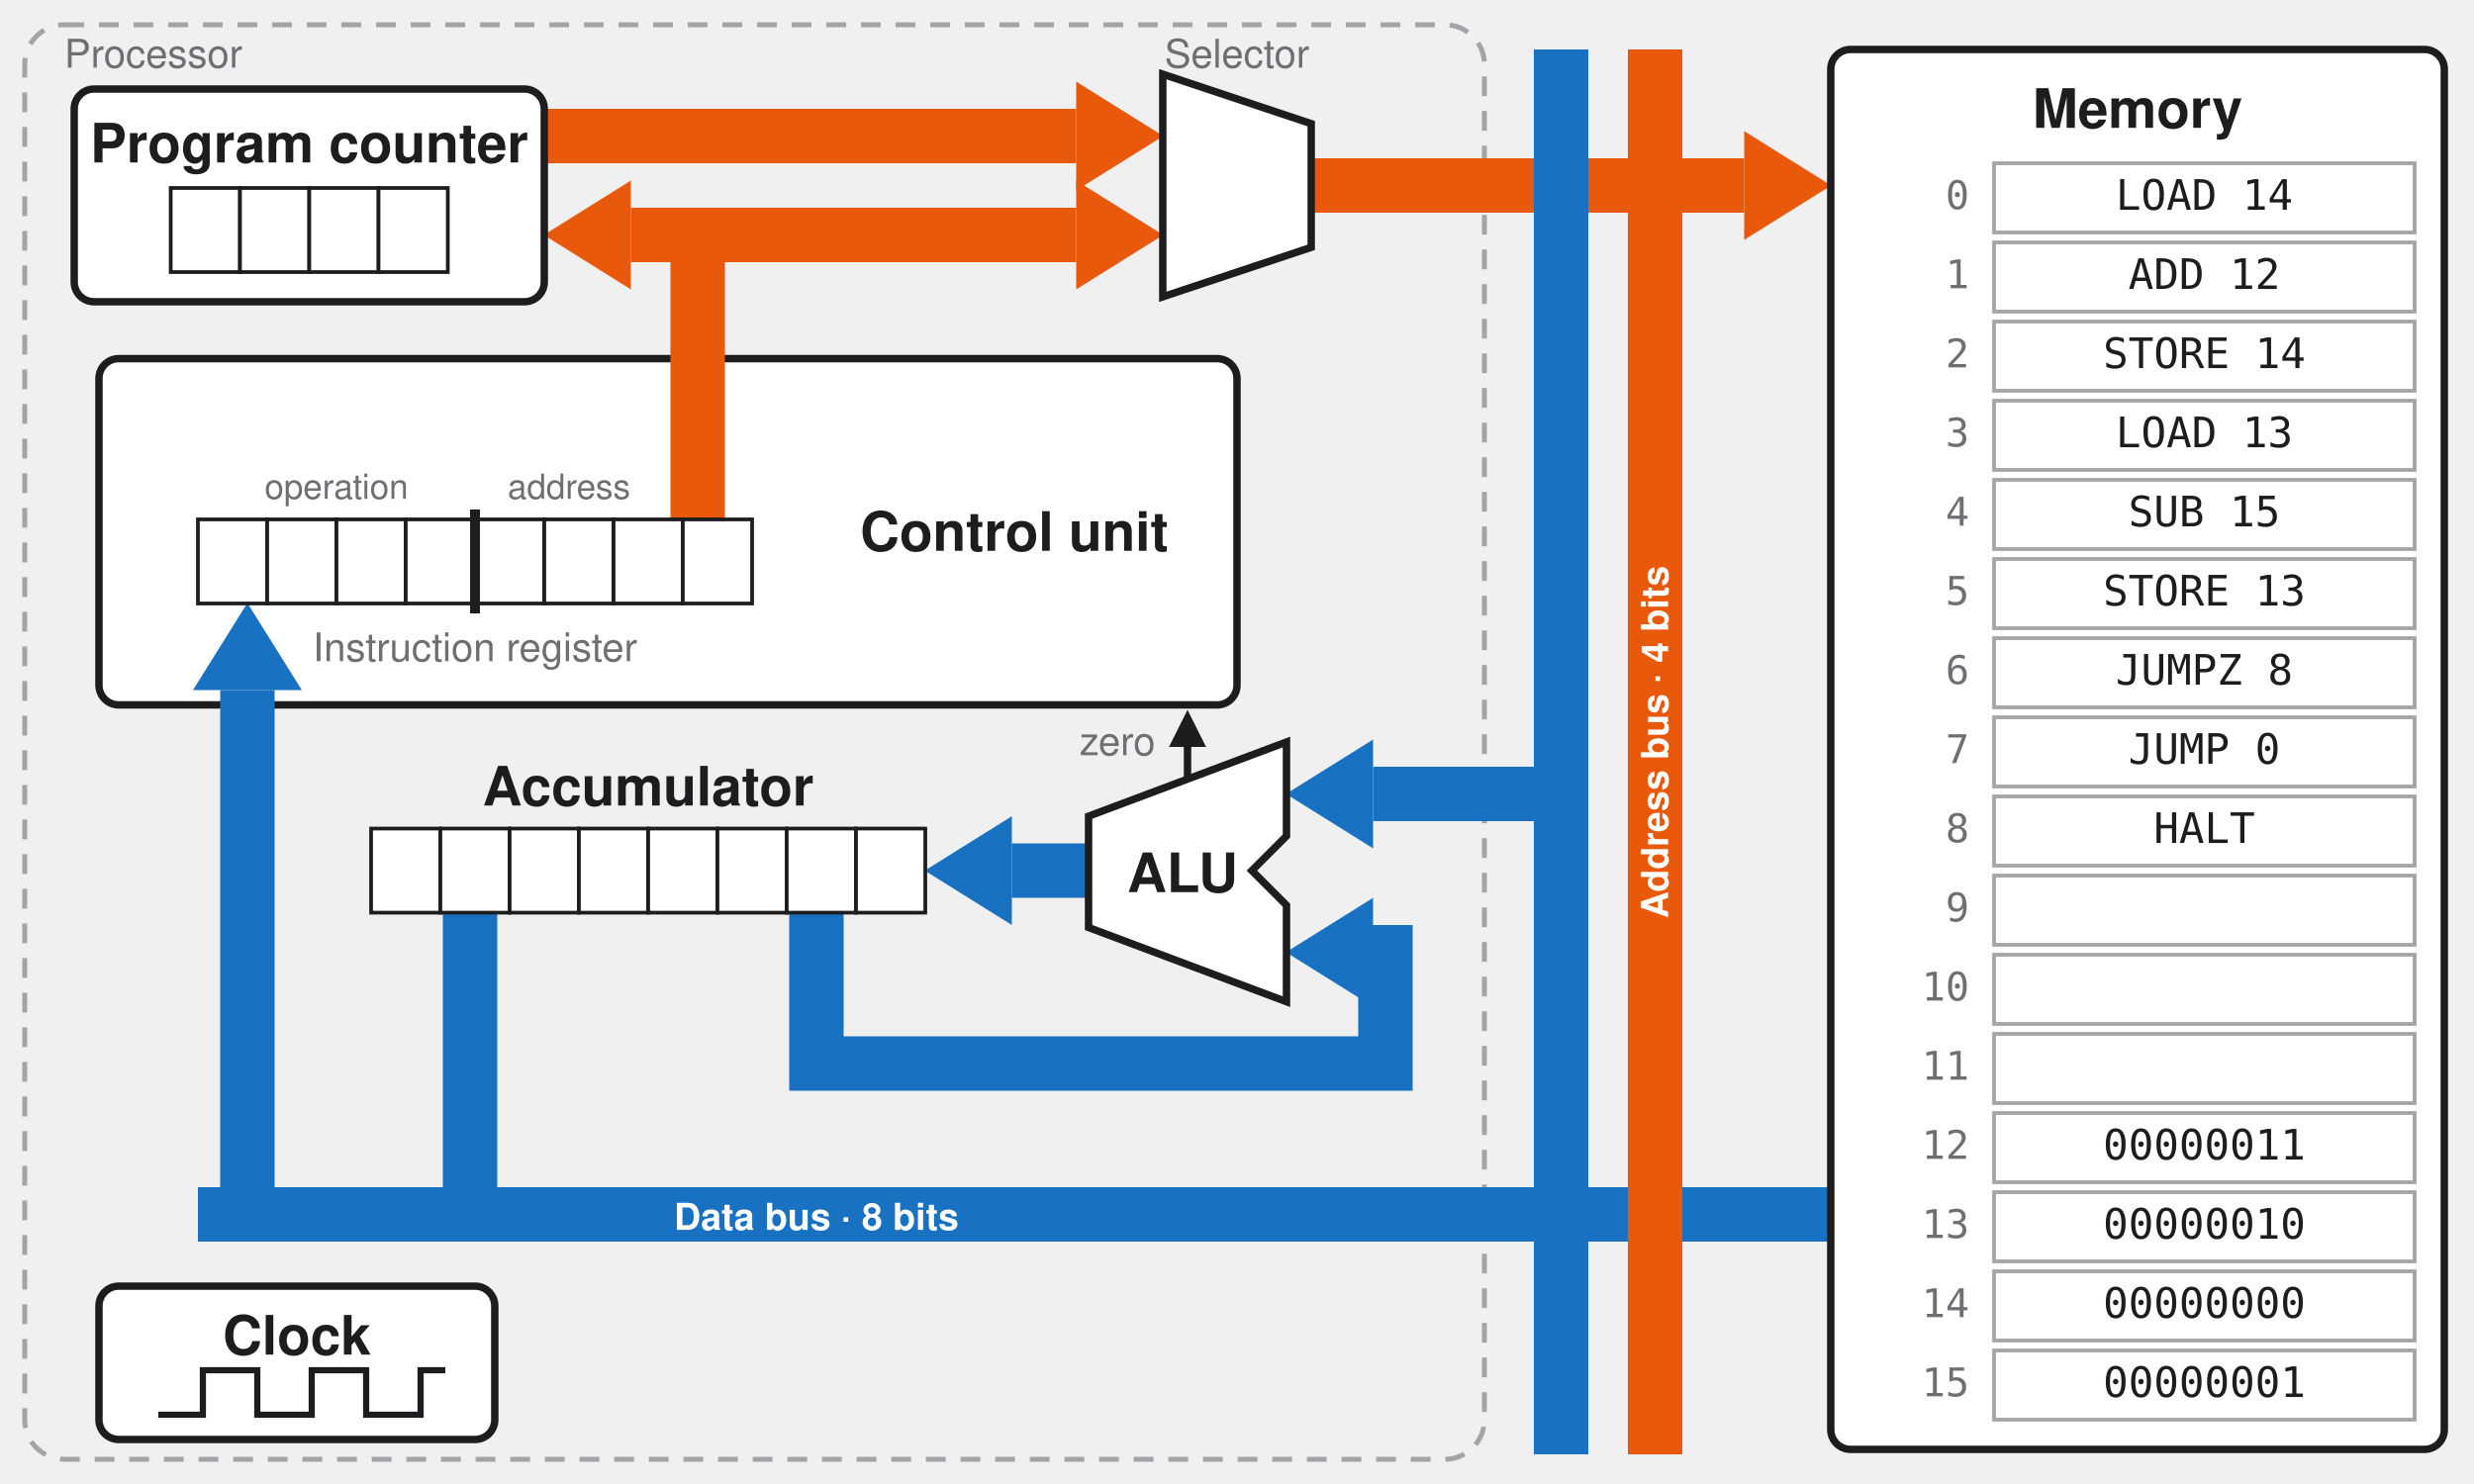
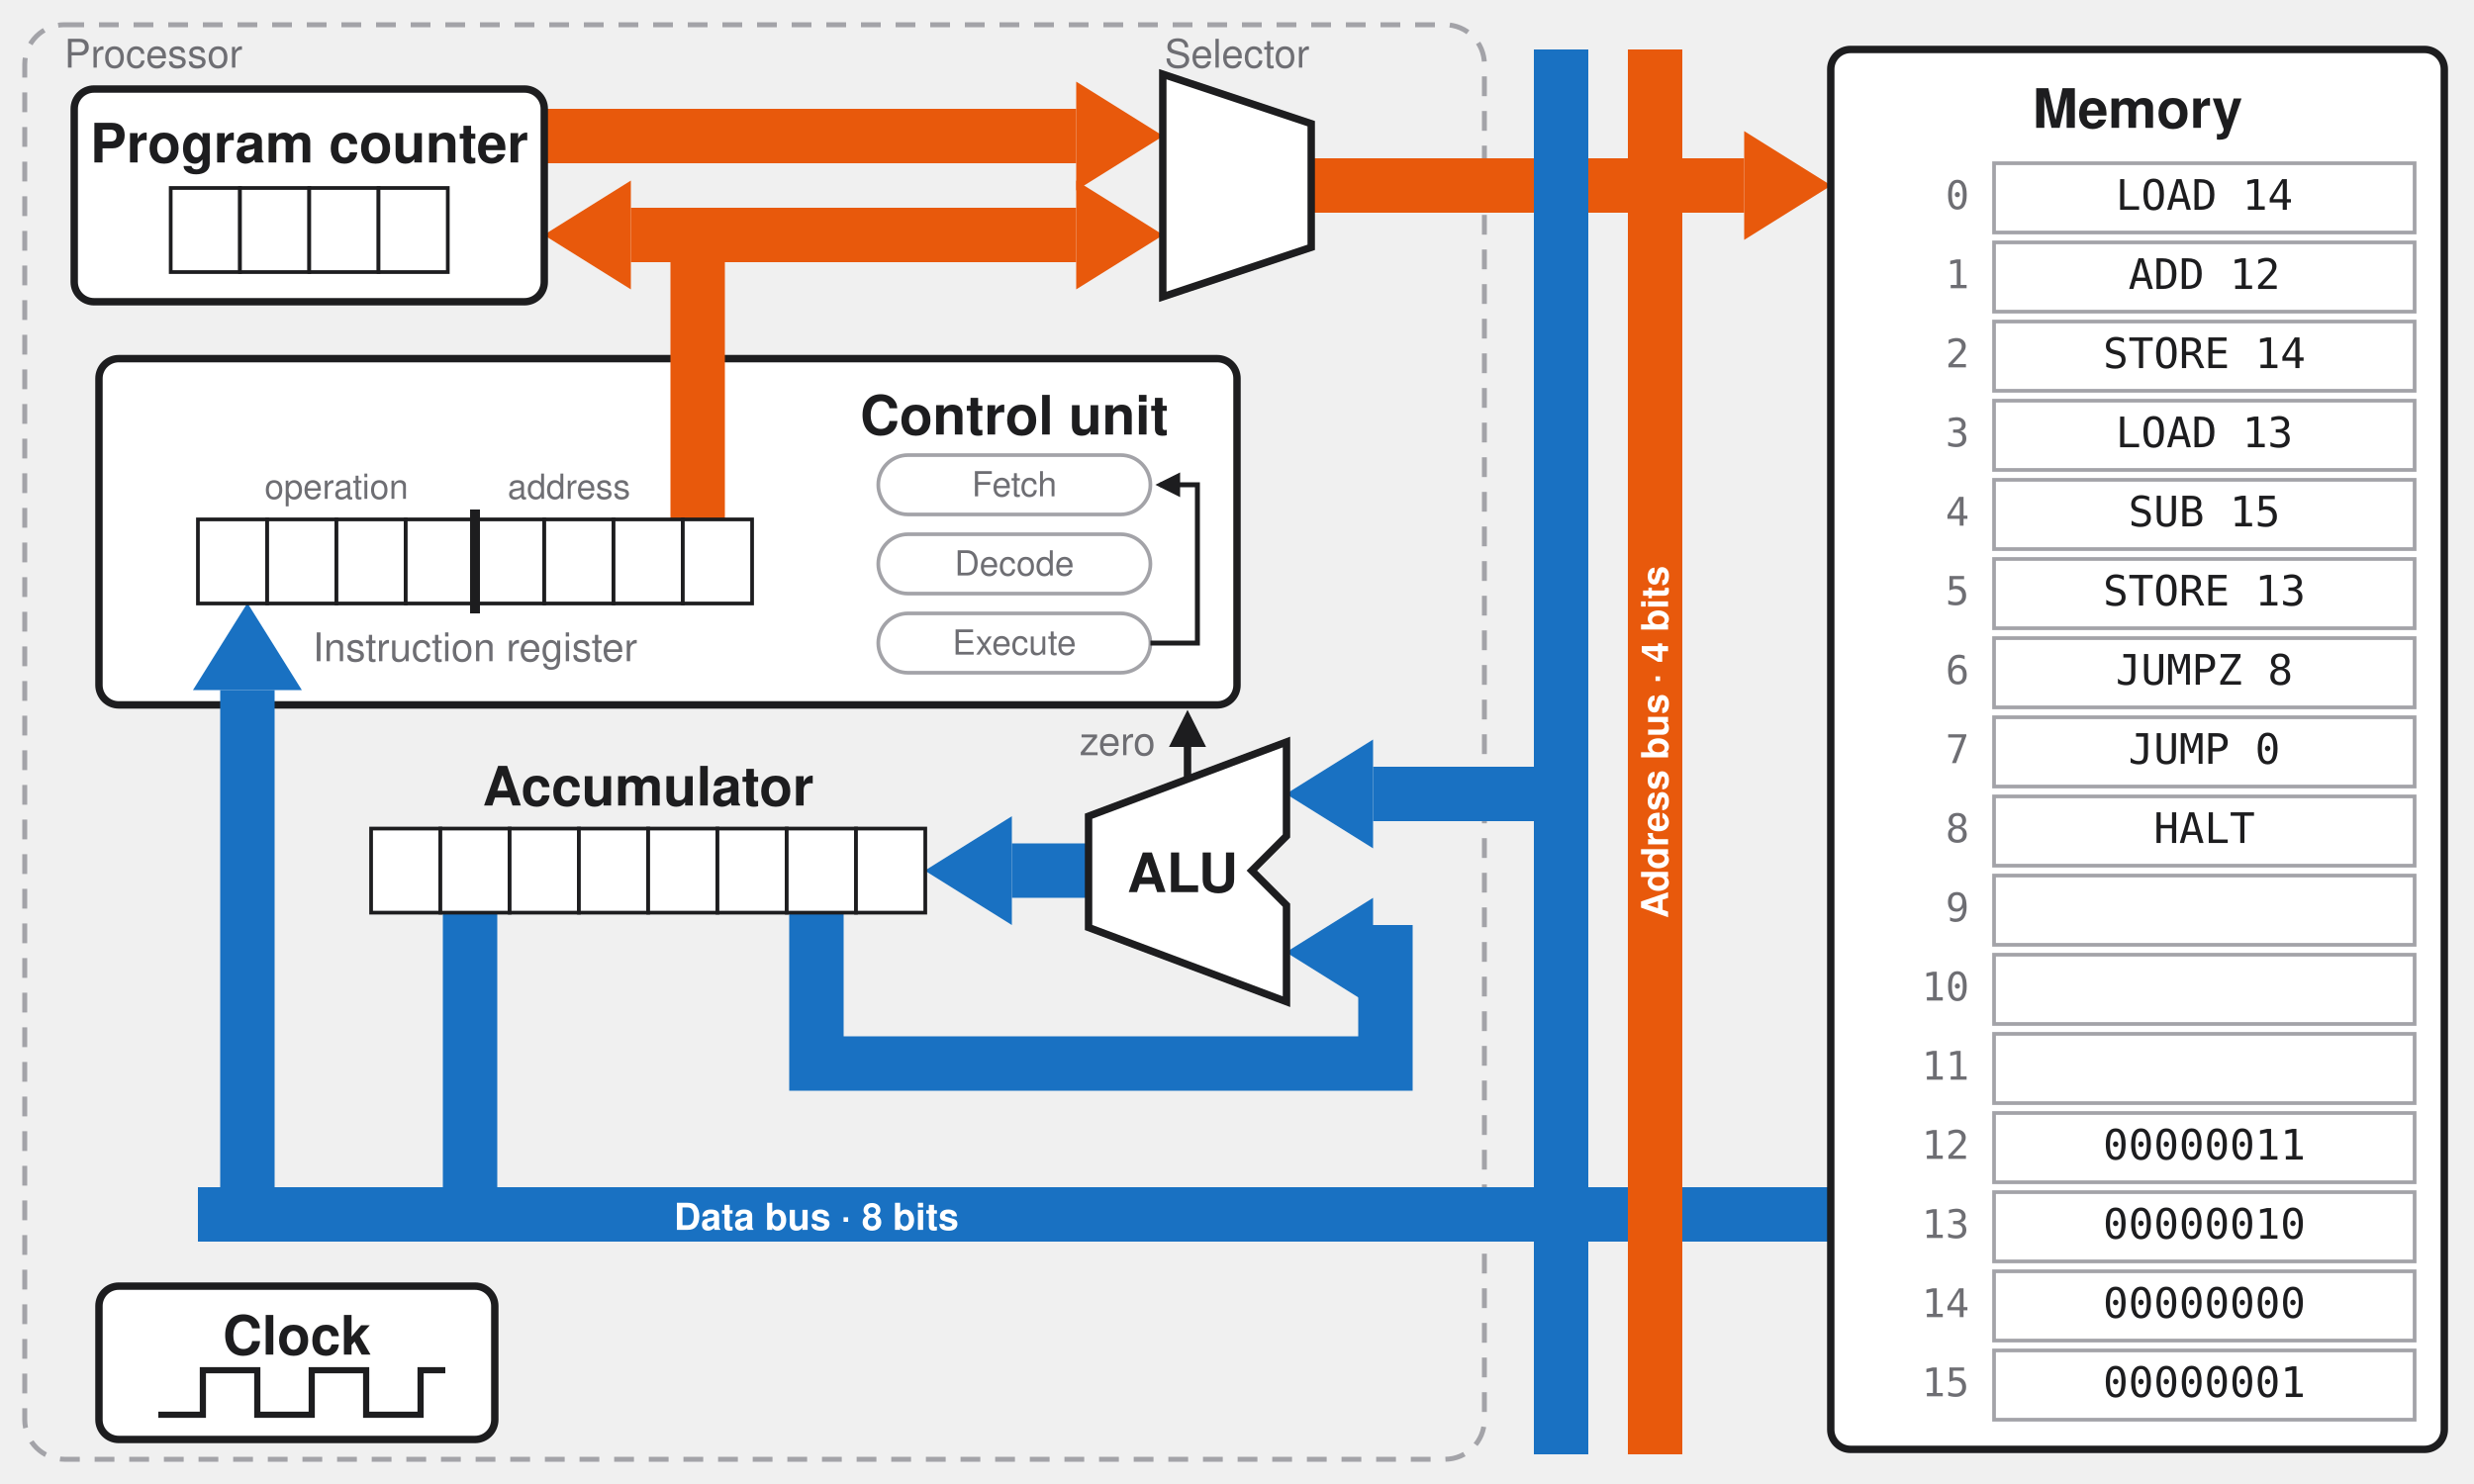
<svg xmlns="http://www.w3.org/2000/svg" viewBox="0 0 1000 600" role="img" aria-label="The machine: a processor with a program counter, a control unit holding the instruction register, an accumulator, an ALU and a clock, connected to a memory of 16 cells by an 8-bit data bus and a 4-bit address bus">
  <defs>
    <marker id="data-arrow" viewBox="0 0 8 10" refX="0" refY="5" markerWidth="1.6" markerHeight="2" orient="auto">
      <path d="M0 0 L8 5 L0 10 z" fill="#1971c2" />
    </marker>
    <marker id="address-arrow" viewBox="0 0 8 10" refX="0" refY="5" markerWidth="1.6" markerHeight="2" orient="auto">
      <path d="M0 0 L8 5 L0 10 z" fill="#e8590c" />
    </marker>
    <marker id="wire-arrow" viewBox="0 0 10 10" refX="8" refY="5" markerWidth="5" markerHeight="5" orient="auto">
      <path d="M0 0 L10 5 L0 10 z" fill="#1d1d1f" />
    </marker>
  </defs>
  <style>
    .frame { fill: none; stroke: #a3a3a8; stroke-width: 2; stroke-dasharray: 8 6; }
    .box { fill: #ffffff; stroke: #1d1d1f; stroke-width: 3; }
    .label { font-family: Helvetica, Arial, sans-serif; font-size: 22px; font-weight: bold; fill: #1d1d1f; text-anchor: middle; dominant-baseline: middle; }
    .small { font-family: Helvetica, Arial, sans-serif; font-size: 16px; fill: #6e6e73; text-anchor: middle; dominant-baseline: middle; }
    .tiny { font-family: Helvetica, Arial, sans-serif; font-size: 14px; fill: #6e6e73; text-anchor: middle; dominant-baseline: middle; }
    .data-path { fill: none; stroke: #1971c2; stroke-width: 22; stroke-linejoin: miter; }
    .address-path { fill: none; stroke: #e8590c; stroke-width: 22; stroke-linejoin: miter; }
    .data-bus { fill: #1971c2; }
    .address-bus { fill: #e8590c; }
    .wire { fill: none; stroke: #1d1d1f; stroke-width: 3; }
    .bus-label { font-family: Helvetica, Arial, sans-serif; font-size: 15px; font-weight: bold; fill: #ffffff; text-anchor: middle; dominant-baseline: middle; }
    .cell { fill: #ffffff; stroke: #a3a3a8; stroke-width: 1.5; }
    .bit { fill: #ffffff; stroke: #1d1d1f; stroke-width: 1.5; }
+     .step { fill: #ffffff; stroke: #a3a3a8; stroke-width: 1.5; }
    .cell-address { font-family: Menlo, Consolas, monospace; font-size: 16px; fill: #6e6e73; text-anchor: end; dominant-baseline: middle; }
    .value { font-family: Menlo, Consolas, monospace; font-size: 17px; fill: #1d1d1f; text-anchor: middle; dominant-baseline: middle; }
  </style>
  <rect class="frame" x="10" y="10" width="590" height="580" rx="16" />
  <text class="small" x="62" y="22">Processor</text>
  <g id="control-unit">
    <rect class="box" x="40" y="145" width="460" height="140" rx="8" />
-     <text class="label" x="410" y="215">Control unit</text>
+     <text class="label" x="410" y="168">Control unit</text>
  </g>
  <g id="paths">
    <path id="path-pc-selector" class="address-path" d="M216 55 H435" marker-end="url(#address-arrow)" />
    <path id="path-ir-selector" class="address-path" d="M282 214 V95 H435" marker-end="url(#address-arrow)" />
    <path id="path-ir-pc" class="address-path" d="M293 95 H255" marker-end="url(#address-arrow)" />
    <path id="path-bus-ir" class="data-path" d="M100 484 V279" marker-end="url(#data-arrow)" />
    <path id="path-acc-bus" class="data-path" d="M190 365 V484" />
    <path id="path-alu-acc" class="data-path" d="M444 352 H409" marker-end="url(#data-arrow)" />
    <path id="path-bus-alu" class="data-path" d="M631 321 H555" marker-end="url(#data-arrow)" />
    <path id="path-acc-alu" class="data-path" d="M330 365 V430 H560 V385 H555" marker-end="url(#data-arrow)" />
  </g>
  <path id="path-selector-address-bus" class="address-path" d="M526 75 H669" />
  <path id="path-data-bus-memory" class="data-path" d="M631 491 H742" />
  <g id="data-bus">
    <rect class="data-bus" x="620" y="20" width="22" height="568" />
    <rect class="data-bus" x="80" y="480" width="562" height="22" />
    <text class="bus-label" x="330" y="492">Data bus · 8 bits</text>
  </g>
  <g id="address-bus">
    <rect class="address-bus" x="658" y="20" width="22" height="568" />
  </g>
  <path id="path-address-bus-memory" class="address-path" d="M669 75 H705" marker-end="url(#address-arrow)" />
  <text class="bus-label" x="669" y="300" transform="rotate(-90 669 300)">Address bus · 4 bits</text>
  <g id="selector">
    <polygon class="box" points="470,30 530,50 530,100 470,120" />
    <text class="small" x="500" y="22">Selector</text>
  </g>
  <g id="program-counter">
    <rect class="box" x="30" y="36" width="190" height="86" rx="8" />
    <text class="label" x="125" y="58">Program counter</text>
    <rect class="bit" x="69" y="76" width="28" height="34" />
    <rect class="bit" x="97" y="76" width="28" height="34" />
    <rect class="bit" x="125" y="76" width="28" height="34" />
    <rect class="bit" x="153" y="76" width="28" height="34" />
  </g>
  <g id="instruction-register">
    <rect class="bit" x="80" y="210" width="28" height="34" />
    <rect class="bit" x="108" y="210" width="28" height="34" />
    <rect class="bit" x="136" y="210" width="28" height="34" />
    <rect class="bit" x="164" y="210" width="28" height="34" />
    <rect class="bit" x="192" y="210" width="28" height="34" />
    <rect class="bit" x="220" y="210" width="28" height="34" />
    <rect class="bit" x="248" y="210" width="28" height="34" />
    <rect class="bit" x="276" y="210" width="28" height="34" />
    <line x1="192" y1="206" x2="192" y2="248" stroke="#1d1d1f" stroke-width="4" />
  </g>
  <text class="tiny" x="136" y="197">operation</text>
  <text class="tiny" x="230" y="197">address</text>
  <text class="small" x="192" y="262">Instruction register</text>
+   <g id="steps">
+     <g id="step-fetch">
+       <rect class="step" x="355" y="184" width="110" height="24" rx="12" />
+       <text class="tiny" x="410" y="196">Fetch</text>
+     </g>
+     <g id="step-decode">
+       <rect class="step" x="355" y="216" width="110" height="24" rx="12" />
+       <text class="tiny" x="410" y="228">Decode</text>
+     </g>
+     <g id="step-execute">
+       <rect class="step" x="355" y="248" width="110" height="24" rx="12" />
+       <text class="tiny" x="410" y="260">Execute</text>
+     </g>
+     <path id="wire-step-loop" class="wire" d="M465 260 H484 V196 H469" style="stroke-width: 2" marker-end="url(#wire-arrow)" />
+   </g>
  <g id="accumulator">
    <rect class="bit" x="150" y="335" width="28" height="34" />
    <rect class="bit" x="178" y="335" width="28" height="34" />
    <rect class="bit" x="206" y="335" width="28" height="34" />
    <rect class="bit" x="234" y="335" width="28" height="34" />
    <rect class="bit" x="262" y="335" width="28" height="34" />
    <rect class="bit" x="290" y="335" width="28" height="34" />
    <rect class="bit" x="318" y="335" width="28" height="34" />
    <rect class="bit" x="346" y="335" width="28" height="34" />
  </g>
  <text class="label" x="262" y="318">Accumulator</text>
  <g id="alu">
    <polygon class="box" points="520,300 520,338 506,352 520,366 520,405 440,375 440,330" />
    <text class="label" x="478" y="353">ALU</text>
  </g>
  <path id="wire-zero" class="wire" d="M480 314 V290" marker-end="url(#wire-arrow)" />
  <text class="small" x="467" y="300" style="text-anchor: end">zero</text>
  <g id="clock">
    <rect class="box" x="40" y="520" width="160" height="62" rx="8" />
    <text class="label" x="120" y="540">Clock</text>
    <path d="M64 572 H82 V554 H104 V572 H126 V554 H148 V572 H170 V554 H180" fill="none" stroke="#1d1d1f" stroke-width="2.5" />
  </g>
  <g id="memory">
    <rect class="box" x="740" y="20" width="248" height="566" rx="8" />
    <text class="label" x="864" y="44">Memory</text>
  </g>
  <g id="cells">
    <g id="cell-0">
      <text class="cell-address" x="796" y="80">0</text>
      <rect class="cell" x="806" y="66" width="170" height="28" />
      <text class="value" x="891" y="80">LOAD 14</text>
    </g>
    <g id="cell-1">
      <text class="cell-address" x="796" y="112">1</text>
      <rect class="cell" x="806" y="98" width="170" height="28" />
      <text class="value" x="891" y="112">ADD 12</text>
    </g>
    <g id="cell-2">
      <text class="cell-address" x="796" y="144">2</text>
      <rect class="cell" x="806" y="130" width="170" height="28" />
      <text class="value" x="891" y="144">STORE 14</text>
    </g>
    <g id="cell-3">
      <text class="cell-address" x="796" y="176">3</text>
      <rect class="cell" x="806" y="162" width="170" height="28" />
      <text class="value" x="891" y="176">LOAD 13</text>
    </g>
    <g id="cell-4">
      <text class="cell-address" x="796" y="208">4</text>
      <rect class="cell" x="806" y="194" width="170" height="28" />
      <text class="value" x="891" y="208">SUB 15</text>
    </g>
    <g id="cell-5">
      <text class="cell-address" x="796" y="240">5</text>
      <rect class="cell" x="806" y="226" width="170" height="28" />
      <text class="value" x="891" y="240">STORE 13</text>
    </g>
    <g id="cell-6">
      <text class="cell-address" x="796" y="272">6</text>
      <rect class="cell" x="806" y="258" width="170" height="28" />
      <text class="value" x="891" y="272">JUMPZ 8</text>
    </g>
    <g id="cell-7">
      <text class="cell-address" x="796" y="304">7</text>
      <rect class="cell" x="806" y="290" width="170" height="28" />
      <text class="value" x="891" y="304">JUMP 0</text>
    </g>
    <g id="cell-8">
      <text class="cell-address" x="796" y="336">8</text>
      <rect class="cell" x="806" y="322" width="170" height="28" />
      <text class="value" x="891" y="336">HALT</text>
    </g>
    <g id="cell-9">
      <text class="cell-address" x="796" y="368">9</text>
      <rect class="cell" x="806" y="354" width="170" height="28" />
    </g>
    <g id="cell-10">
      <text class="cell-address" x="796" y="400">10</text>
      <rect class="cell" x="806" y="386" width="170" height="28" />
    </g>
    <g id="cell-11">
      <text class="cell-address" x="796" y="432">11</text>
      <rect class="cell" x="806" y="418" width="170" height="28" />
    </g>
    <g id="cell-12">
      <text class="cell-address" x="796" y="464">12</text>
      <rect class="cell" x="806" y="450" width="170" height="28" />
      <text class="value" x="891" y="464">00000011</text>
    </g>
    <g id="cell-13">
      <text class="cell-address" x="796" y="496">13</text>
      <rect class="cell" x="806" y="482" width="170" height="28" />
      <text class="value" x="891" y="496">00000010</text>
    </g>
    <g id="cell-14">
      <text class="cell-address" x="796" y="528">14</text>
      <rect class="cell" x="806" y="514" width="170" height="28" />
      <text class="value" x="891" y="528">00000000</text>
    </g>
    <g id="cell-15">
      <text class="cell-address" x="796" y="560">15</text>
      <rect class="cell" x="806" y="546" width="170" height="28" />
      <text class="value" x="891" y="560">00000001</text>
    </g>
  </g>
</svg>
